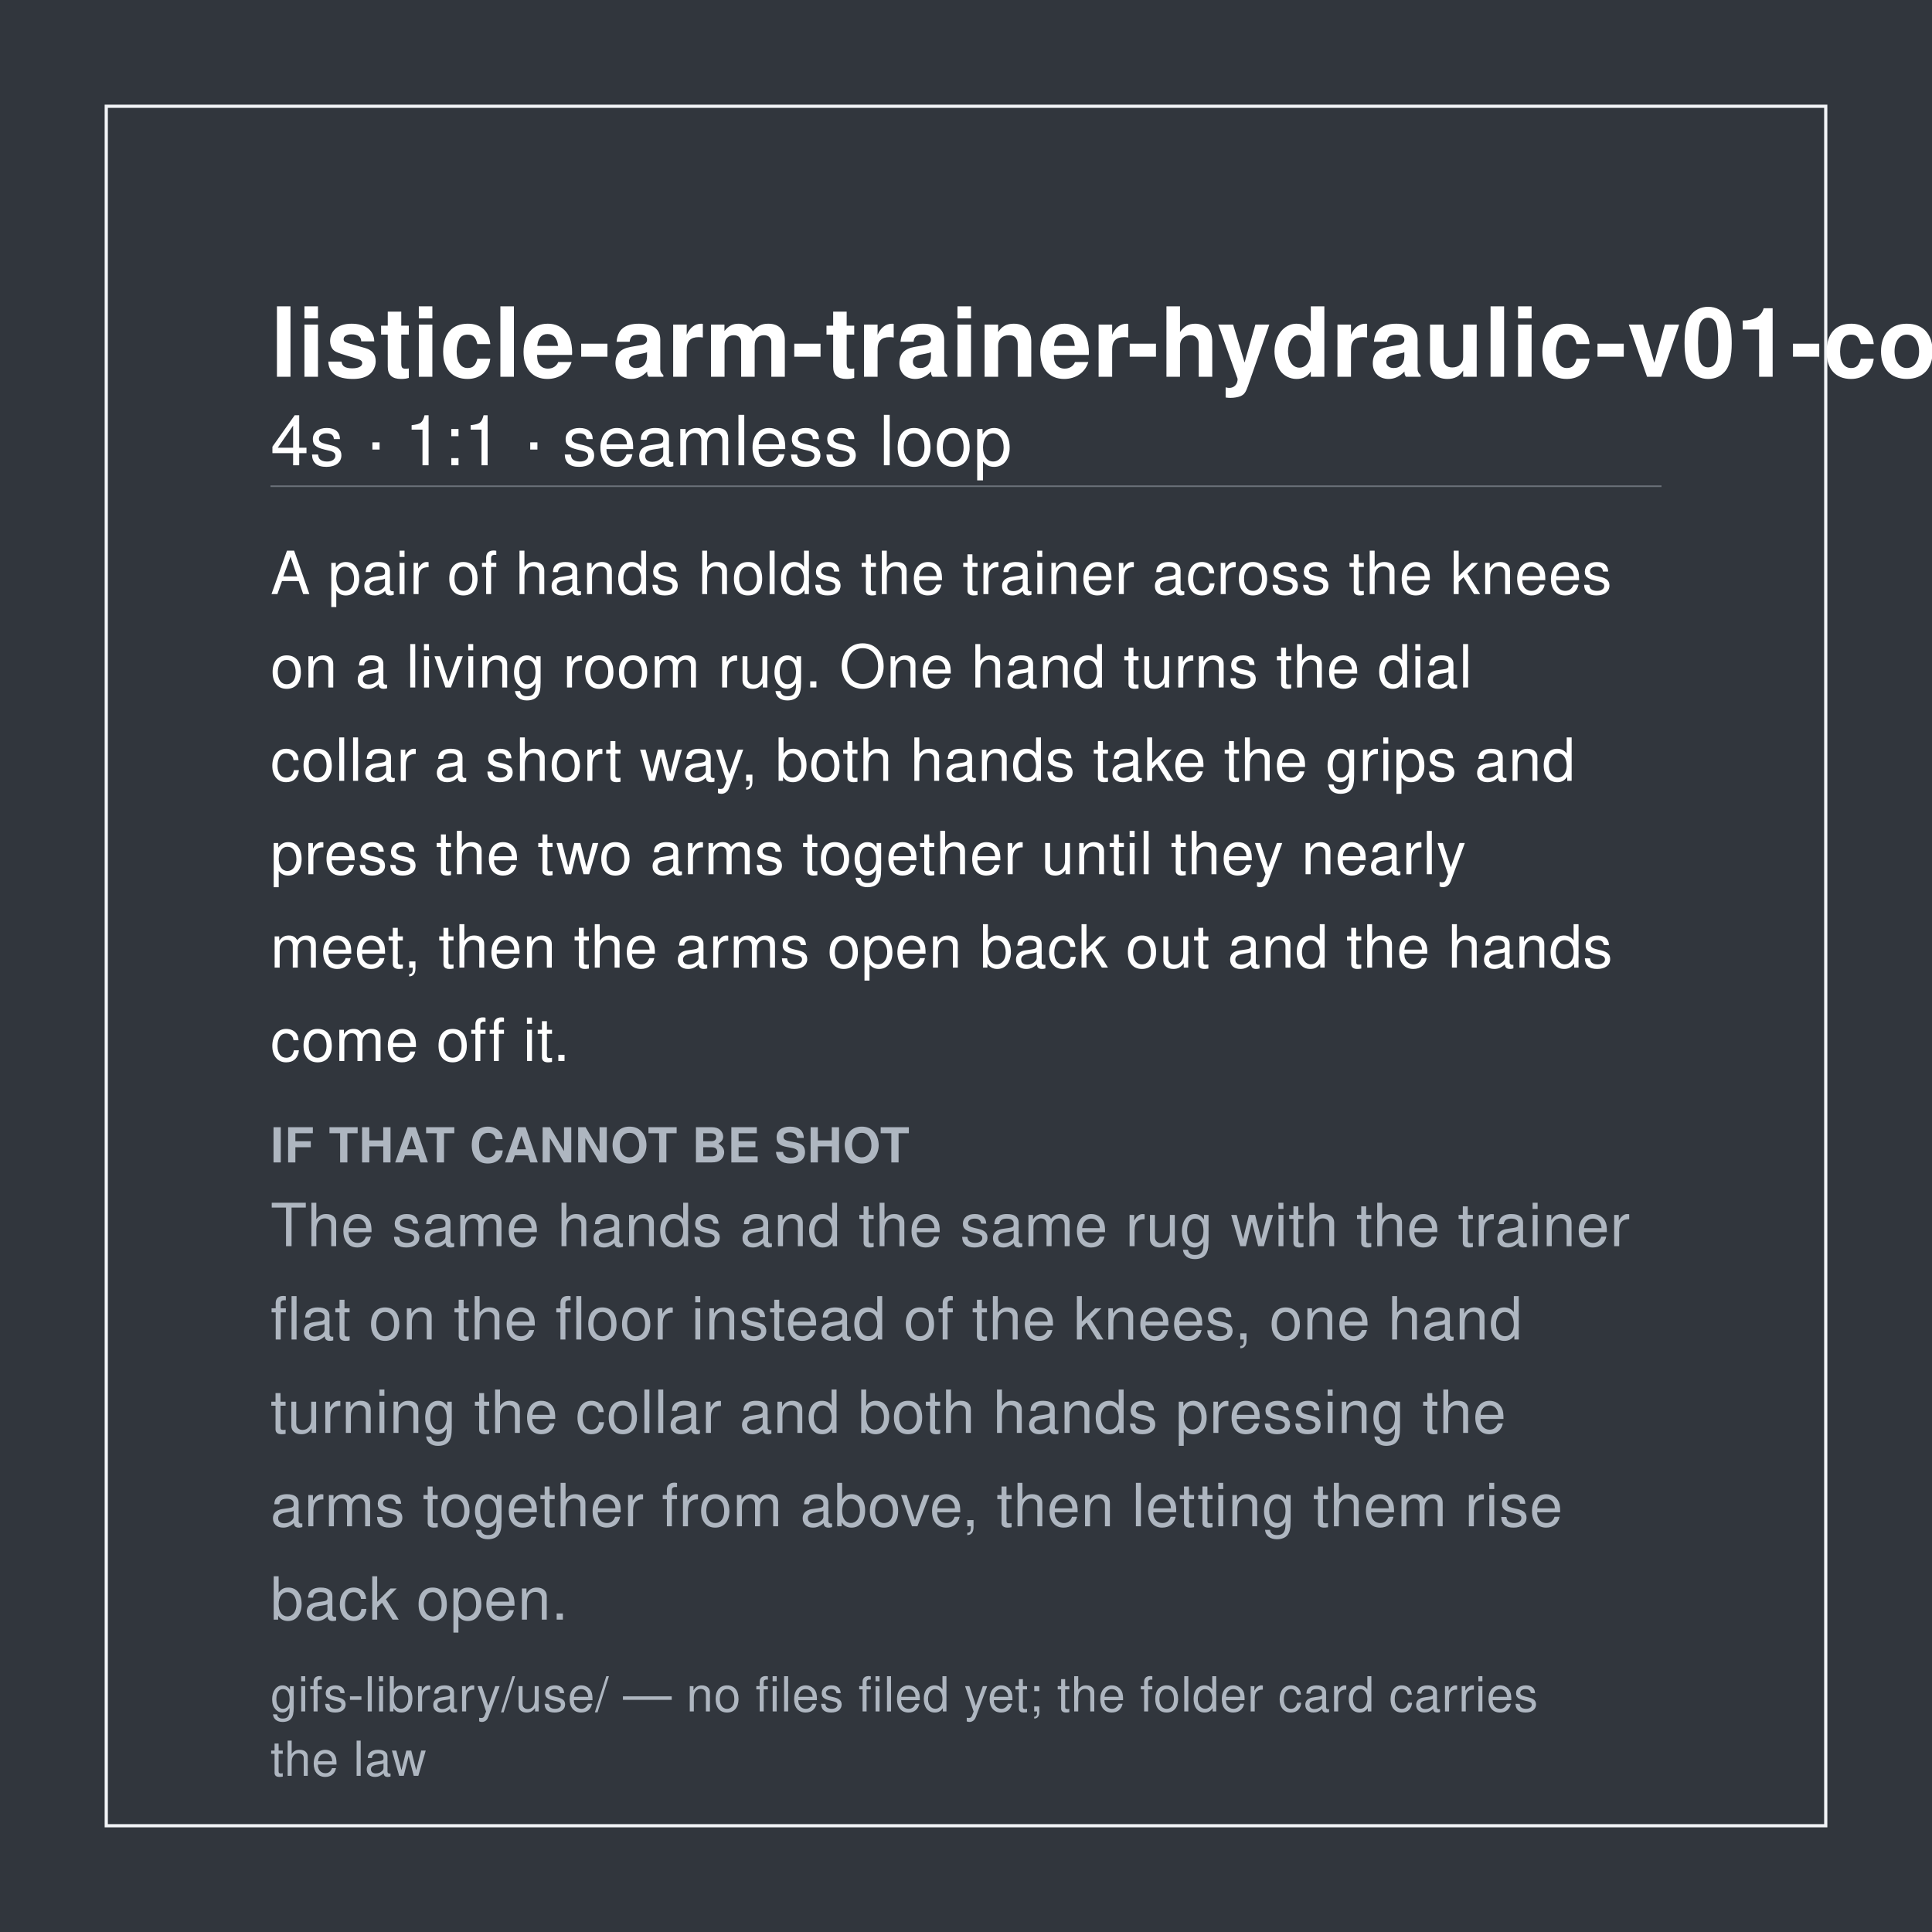
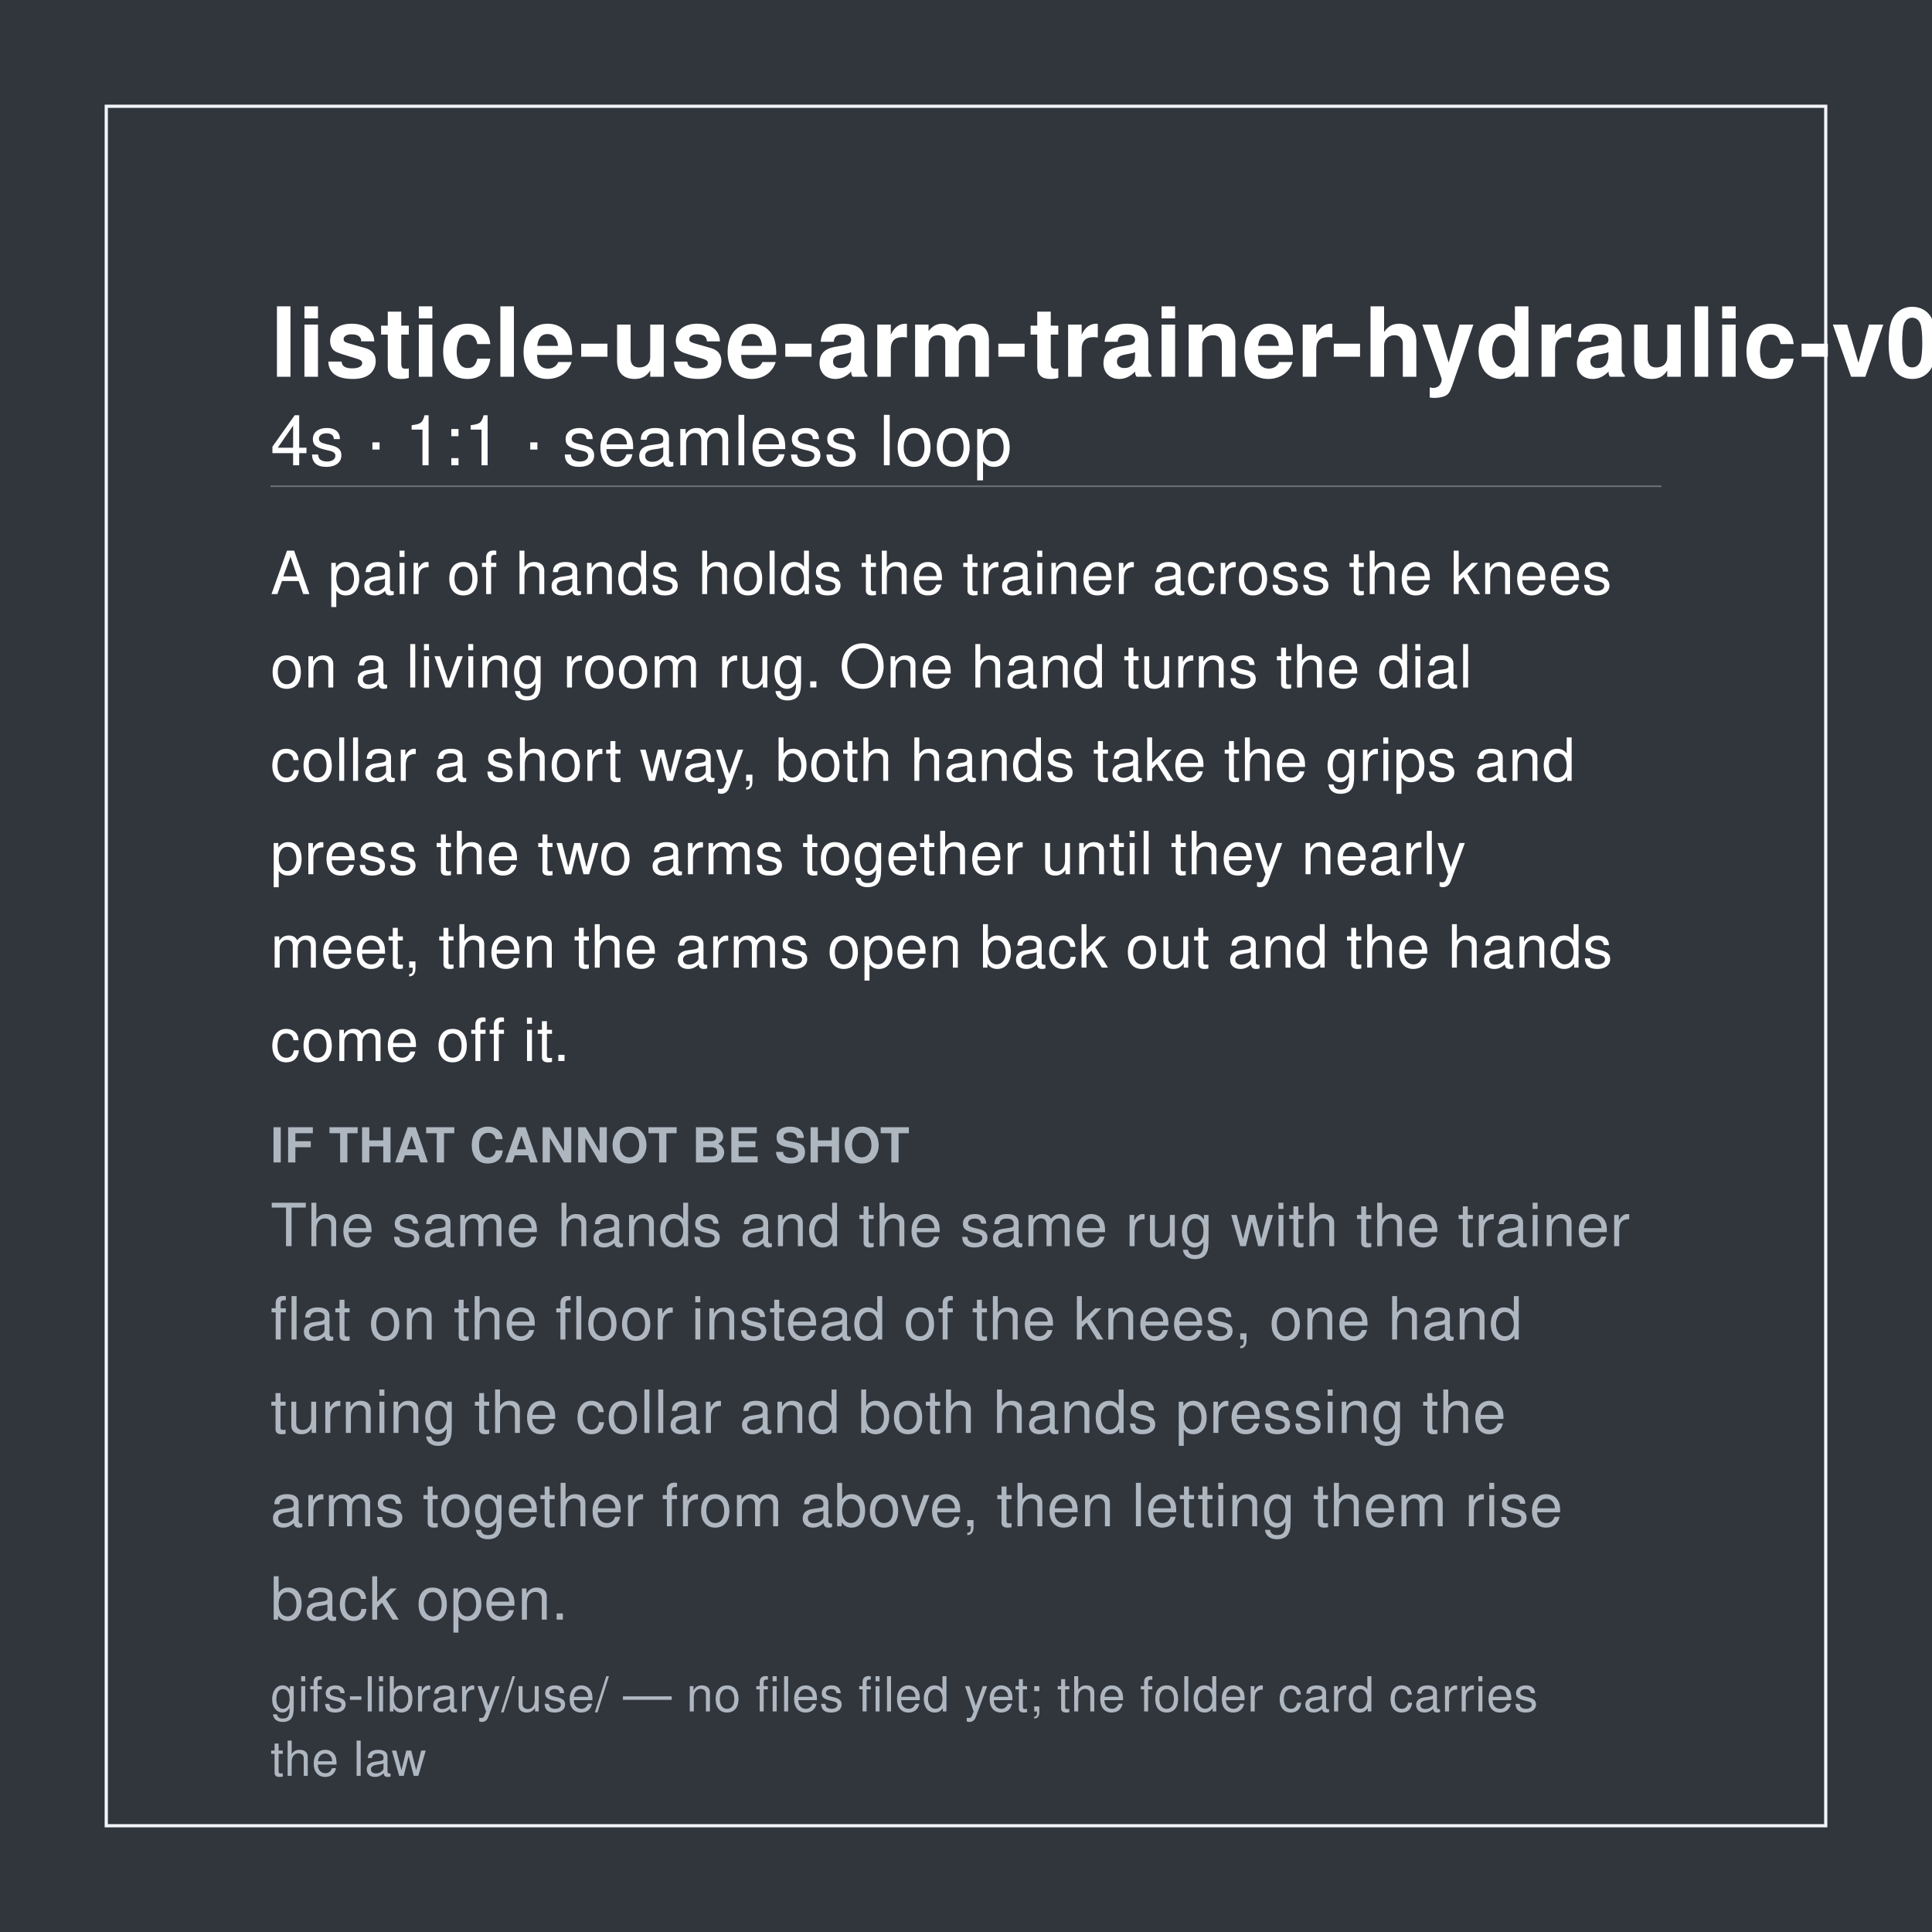
<svg xmlns="http://www.w3.org/2000/svg" width="1200" height="1200" viewBox="0 0 1200 1200">
  <rect width="1200" height="1200" fill="#31363d" />
  <rect x="66" y="66" width="1068" height="1068" fill="none" stroke="#f2f4f7" stroke-width="2" />
-   <text x="168" y="234" fill="#ffffff" font-size="60" font-family="Helvetica, Arial, sans-serif" font-weight="700" letter-spacing="0.4">listicle-arm-trainer-hydraulic-v01-content-3-items-0-image.mp4</text>
+   <text x="168" y="234" fill="#ffffff" font-size="60" font-family="Helvetica, Arial, sans-serif" font-weight="700" letter-spacing="0.4">listicle-use-arm-trainer-hydraulic-v01.mp4</text>
  <text x="168" y="289" fill="#ffffff" font-size="43" font-family="Helvetica, Arial, sans-serif" font-weight="400" letter-spacing="0.4">4s · 1:1 · seamless loop</text>
  <line x1="168" y1="302" x2="1032" y2="302" stroke="#aeb6c0" stroke-width="1" opacity="0.45" />
  <text x="168" y="369" fill="#ffffff" font-size="37" font-family="Helvetica, Arial, sans-serif" font-weight="400" letter-spacing="0.4">A pair of hands holds the trainer across the knees</text>
  <text x="168" y="427" fill="#ffffff" font-size="37" font-family="Helvetica, Arial, sans-serif" font-weight="400" letter-spacing="0.4">on a living room rug. One hand turns the dial</text>
  <text x="168" y="485" fill="#ffffff" font-size="37" font-family="Helvetica, Arial, sans-serif" font-weight="400" letter-spacing="0.4">collar a short way, both hands take the grips and</text>
  <text x="168" y="543" fill="#ffffff" font-size="37" font-family="Helvetica, Arial, sans-serif" font-weight="400" letter-spacing="0.4">press the two arms together until they nearly</text>
  <text x="168" y="601" fill="#ffffff" font-size="37" font-family="Helvetica, Arial, sans-serif" font-weight="400" letter-spacing="0.4">meet, then the arms open back out and the hands</text>
  <text x="168" y="659" fill="#ffffff" font-size="37" font-family="Helvetica, Arial, sans-serif" font-weight="400" letter-spacing="0.4">come off it.</text>
  <text x="168" y="722" fill="#aeb6c0" font-size="30" font-family="Helvetica, Arial, sans-serif" font-weight="700" letter-spacing="0.4">IF THAT CANNOT BE SHOT</text>
  <text x="168" y="774" fill="#aeb6c0" font-size="37" font-family="Helvetica, Arial, sans-serif" font-weight="400" letter-spacing="0.4">The same hands and the same rug with the trainer</text>
  <text x="168" y="832" fill="#aeb6c0" font-size="37" font-family="Helvetica, Arial, sans-serif" font-weight="400" letter-spacing="0.4">flat on the floor instead of the knees, one hand</text>
  <text x="168" y="890" fill="#aeb6c0" font-size="37" font-family="Helvetica, Arial, sans-serif" font-weight="400" letter-spacing="0.4">turning the collar and both hands pressing the</text>
  <text x="168" y="948" fill="#aeb6c0" font-size="37" font-family="Helvetica, Arial, sans-serif" font-weight="400" letter-spacing="0.4">arms together from above, then letting them rise</text>
  <text x="168" y="1006" fill="#aeb6c0" font-size="37" font-family="Helvetica, Arial, sans-serif" font-weight="400" letter-spacing="0.4">back open.</text>
  <text x="168" y="1063" fill="#aeb6c0" font-size="30" font-family="Helvetica, Arial, sans-serif" font-weight="400" letter-spacing="0.4">gifs-library/use/ — no files filed yet; the folder card carries</text>
  <text x="168" y="1103" fill="#aeb6c0" font-size="30" font-family="Helvetica, Arial, sans-serif" font-weight="400" letter-spacing="0.4">the law</text>
</svg>
